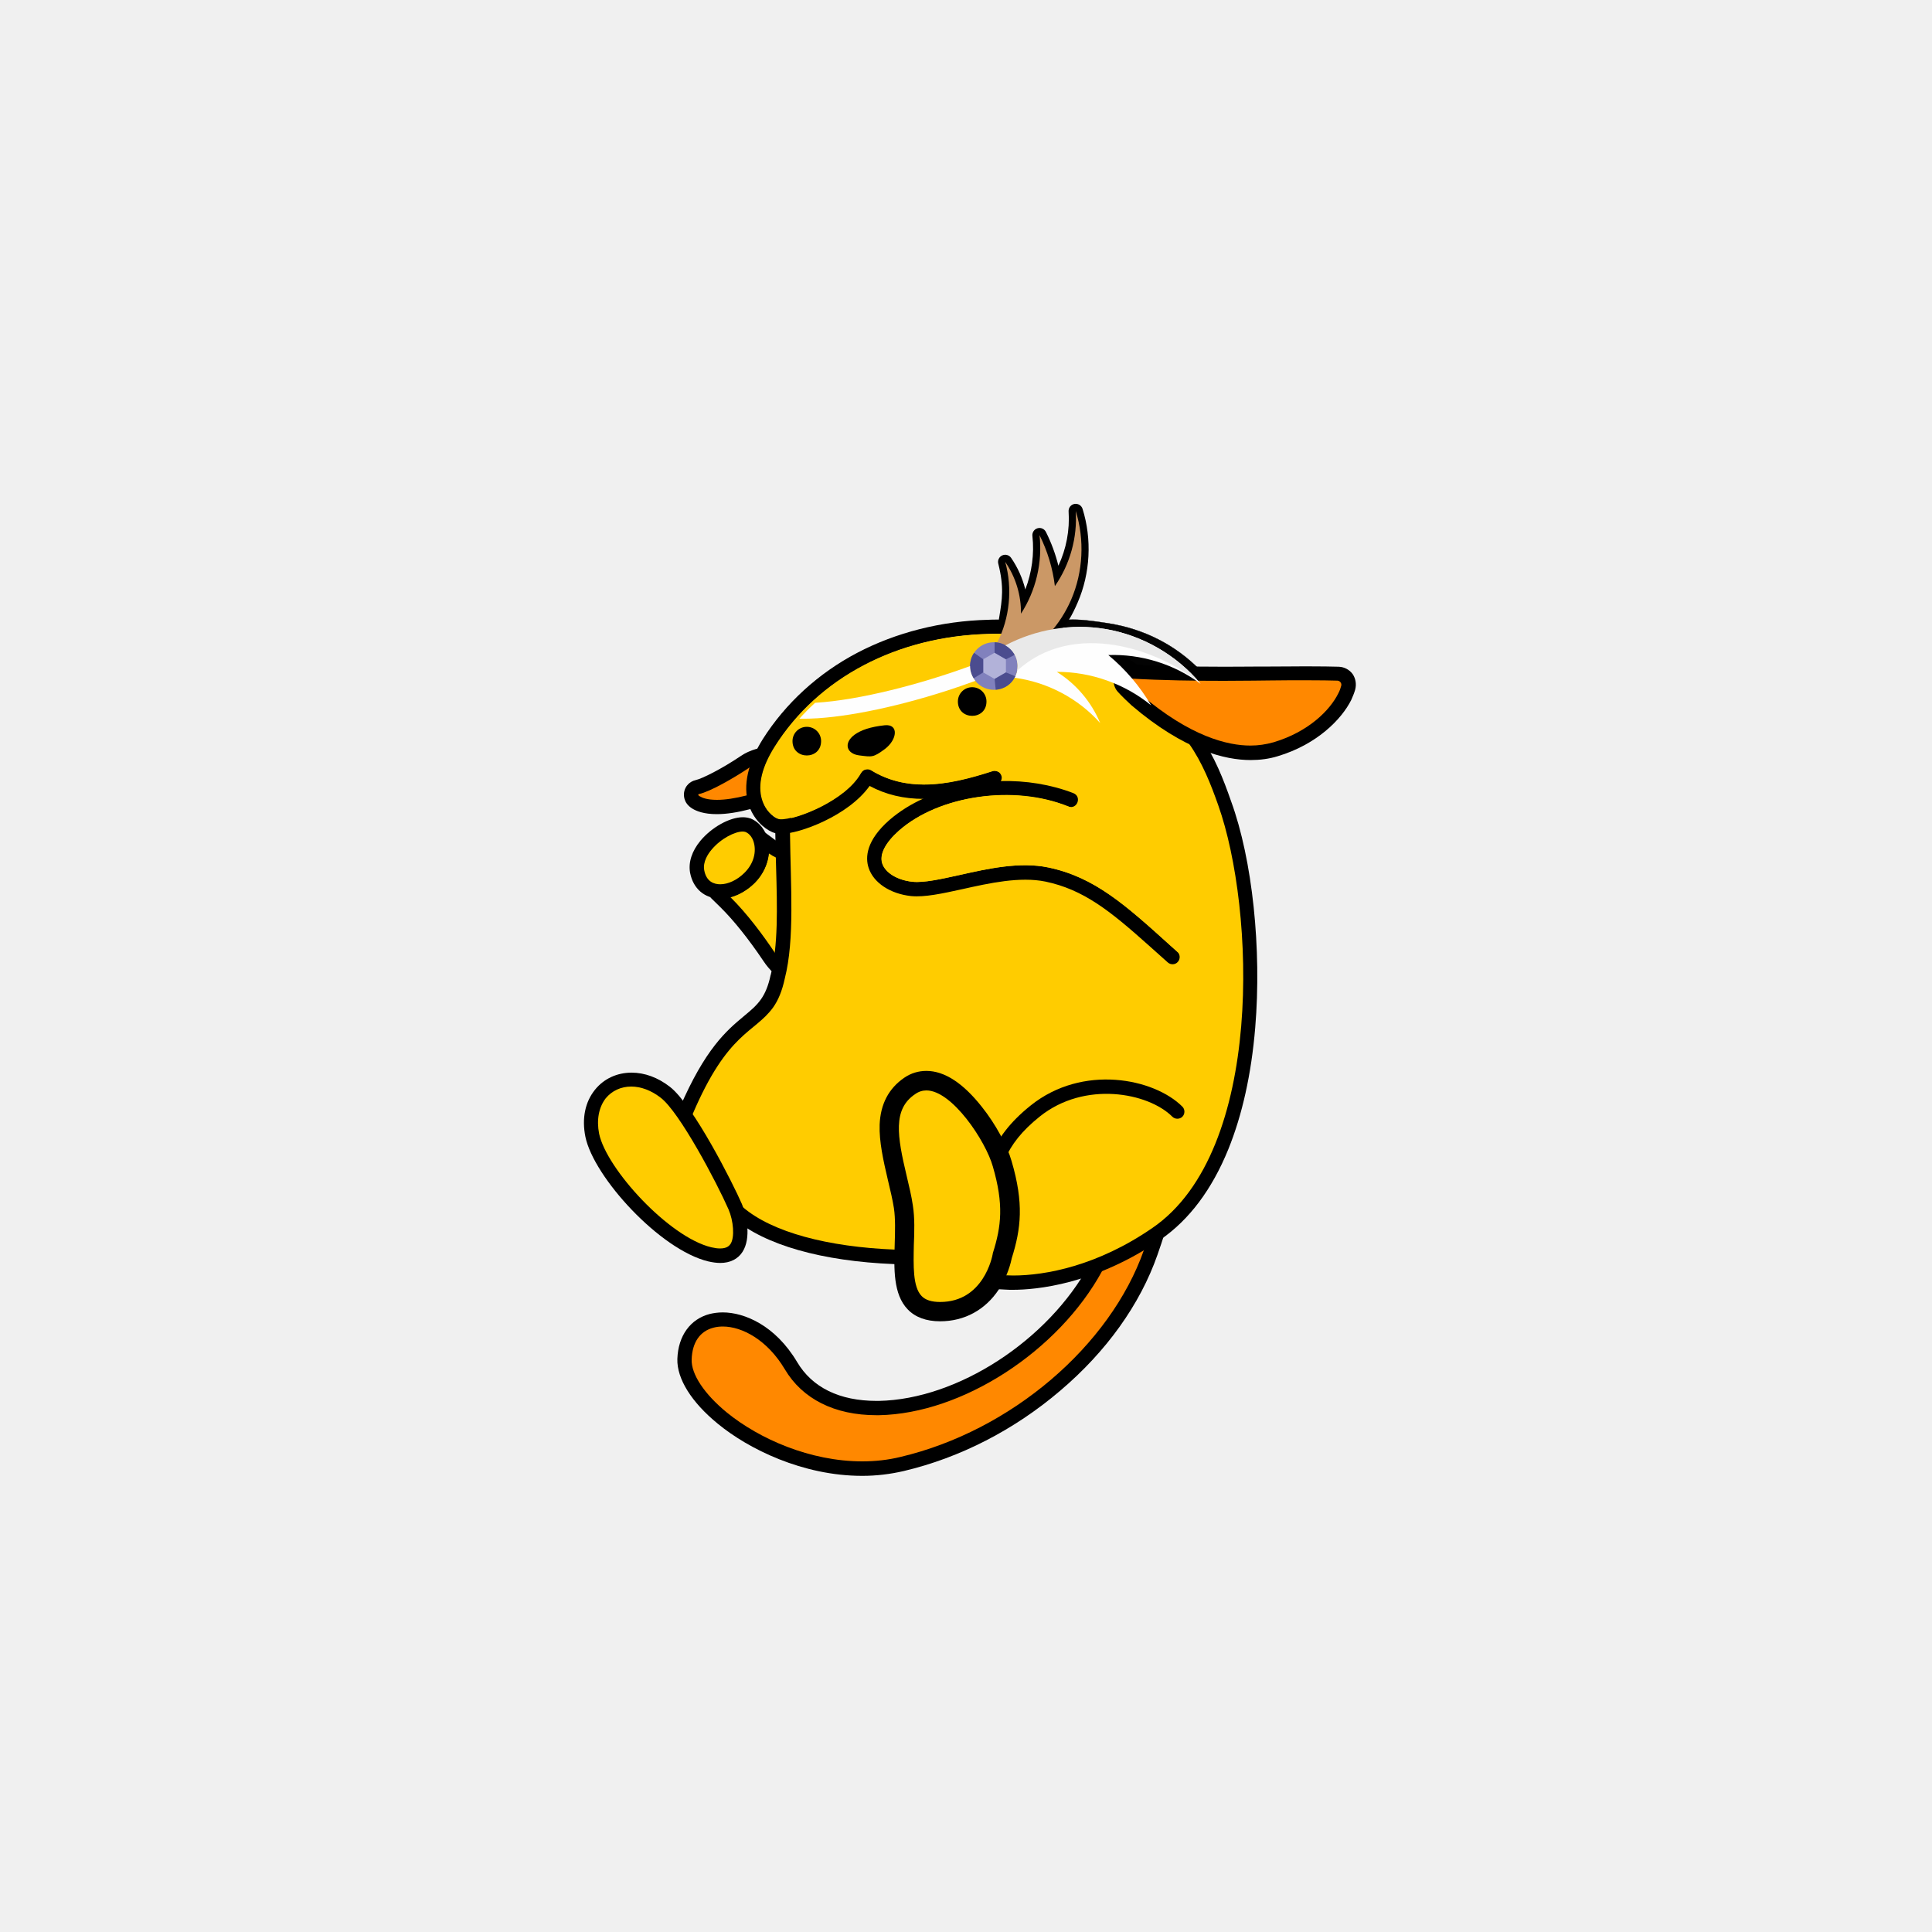
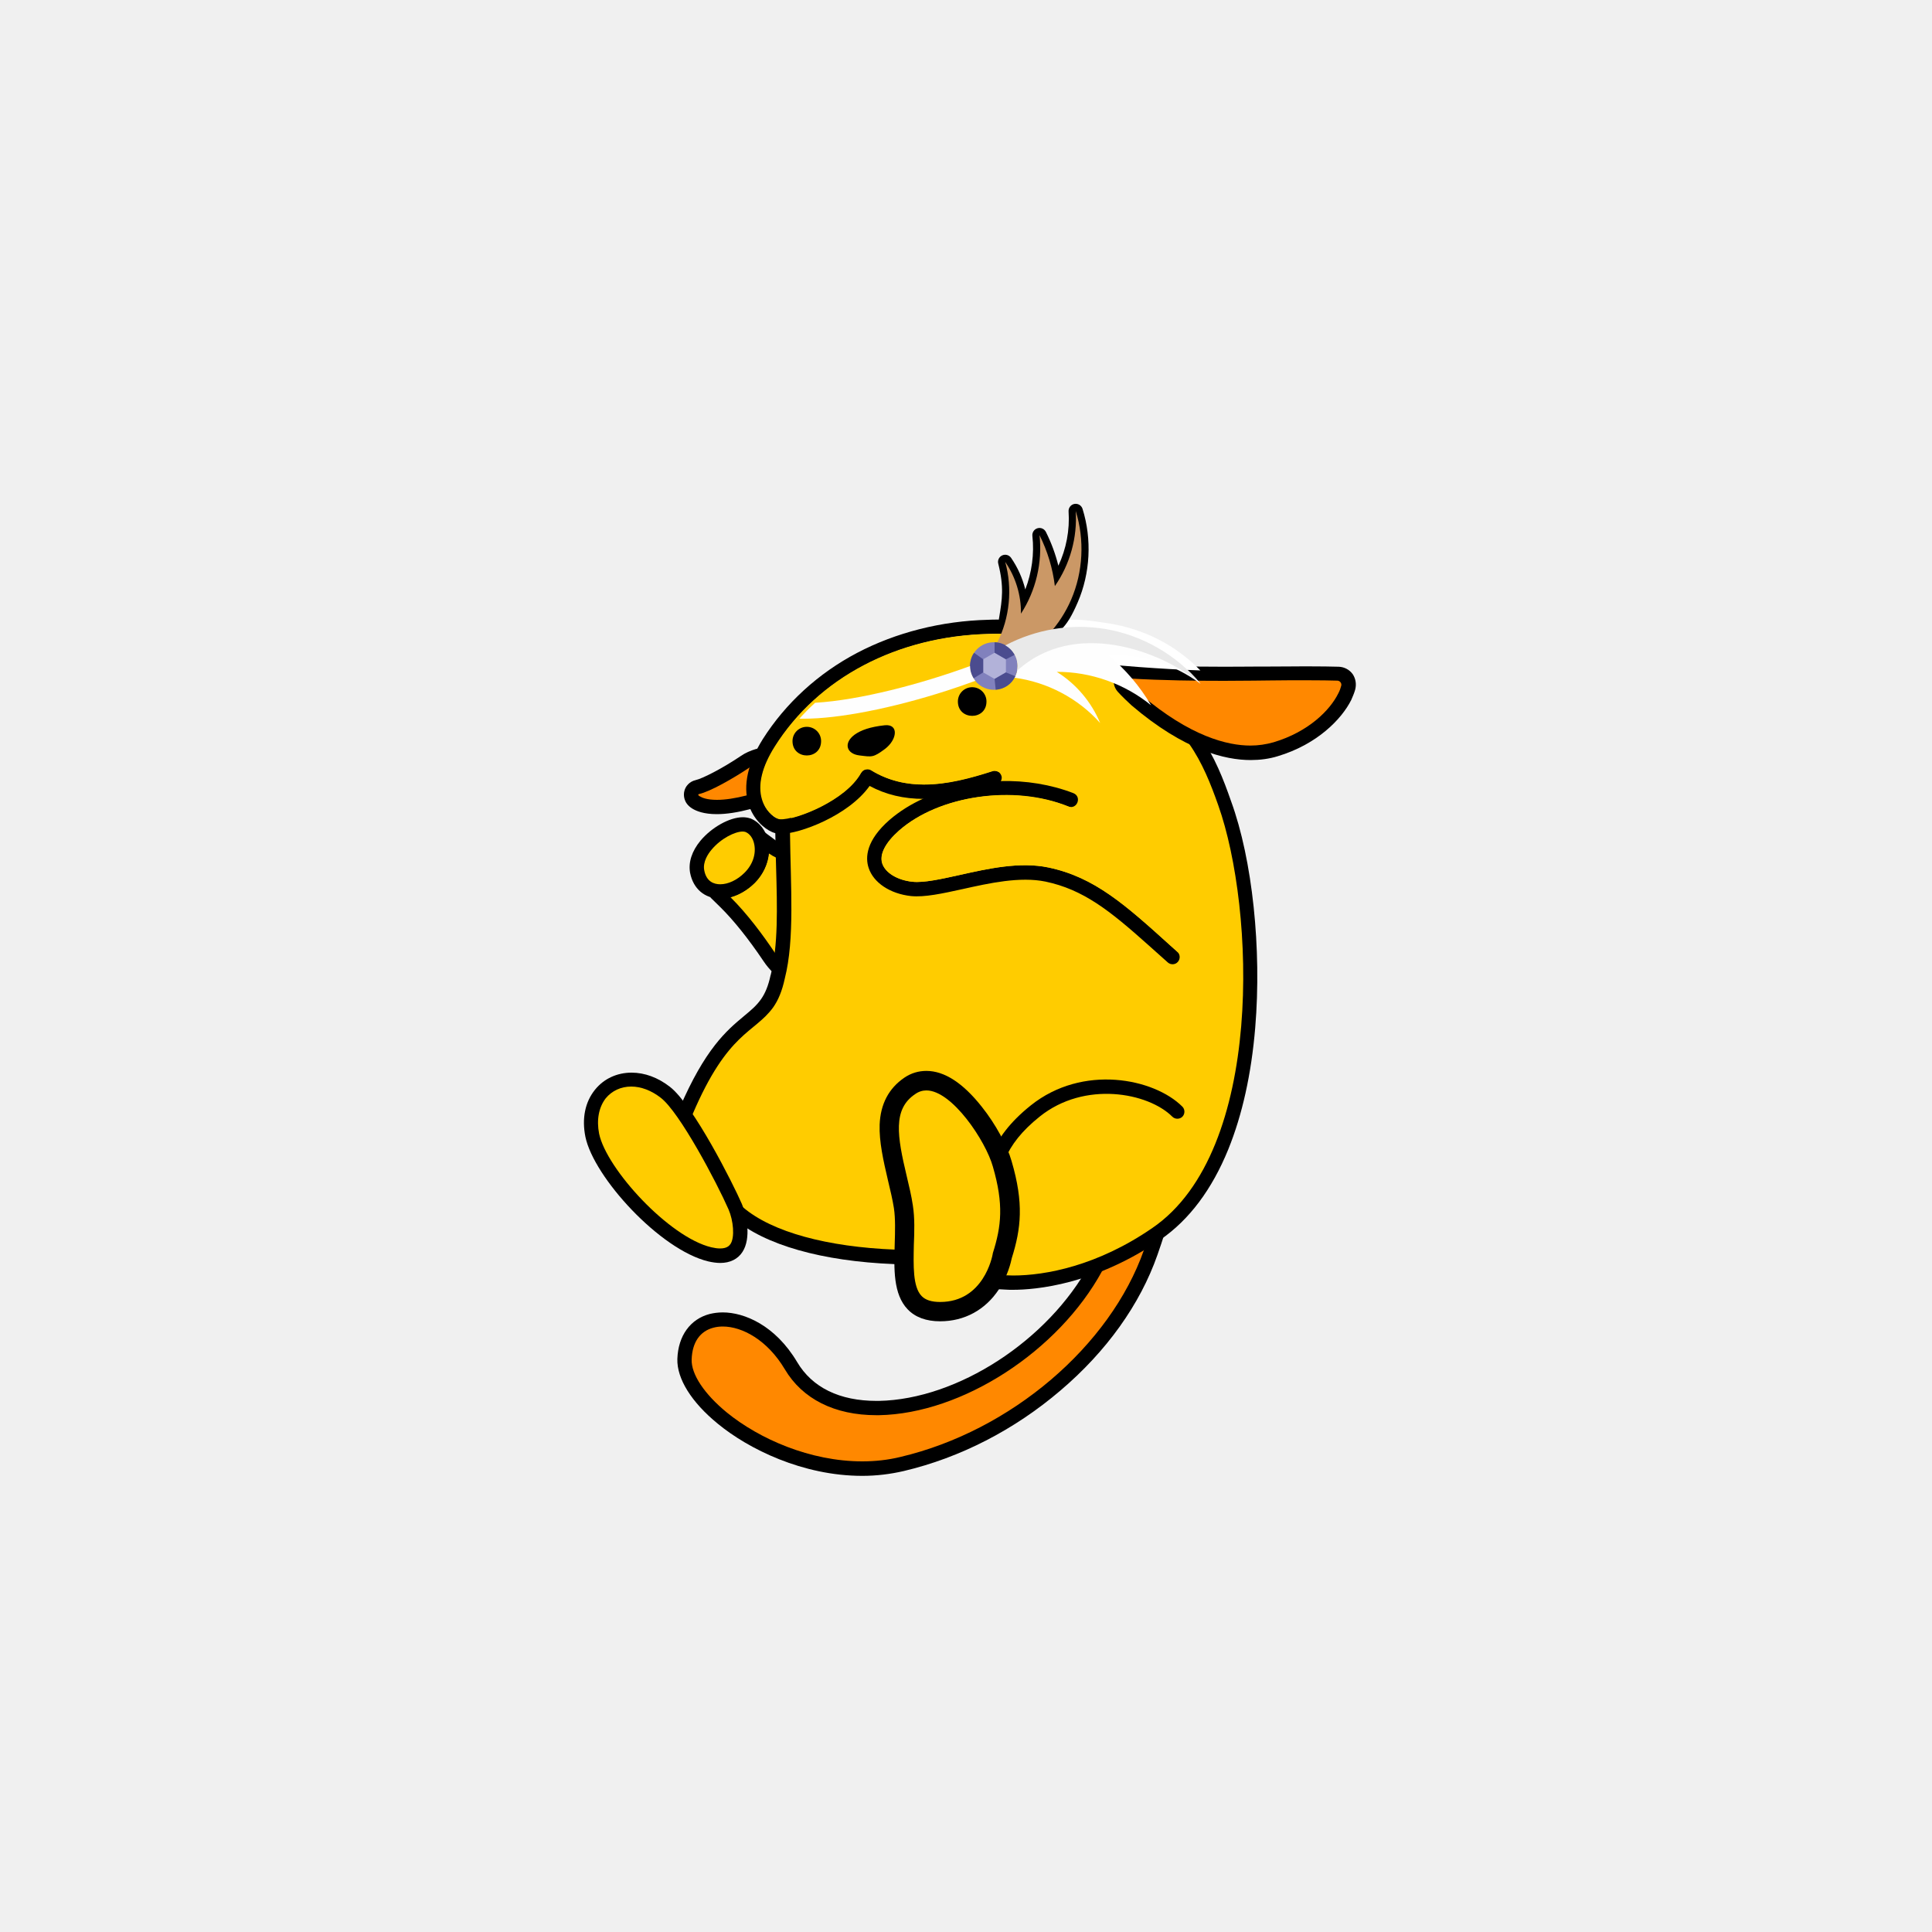
- <svg xmlns="http://www.w3.org/2000/svg" version="1.1" id="Layer_1" x="0px" y="0px" viewBox="0 0 1000 1000" style="enable-background:new 0 0 1000 1000;" xml:space="preserve">
-   <style type="text/css">
- 	.st0{fill:#FFCC00;}
- 	.st1{fill:#FF8800;}
- 	.st2{fill-rule:evenodd;clip-rule:evenodd;fill-opacity:0.987;stroke:#000000;stroke-miterlimit:10;}
- 	.st3{fill-rule:evenodd;clip-rule:evenodd;fill:#FEFEFE;}
- 	.st4{fill-rule:evenodd;clip-rule:evenodd;fill:#CB9866;}
- 	.st5{fill-rule:evenodd;clip-rule:evenodd;fill:#8181BD;}
- 	.st6{fill-rule:evenodd;clip-rule:evenodd;fill:#B2B2D9;}
- 	.st7{fill-rule:evenodd;clip-rule:evenodd;fill:#4B4C8F;}
- 	.st8{fill-rule:evenodd;clip-rule:evenodd;fill:#E9E9E9;}
- </style>
-   <g id="RightArm_1_">
-     <path id="RightArm--bg" d="M436.6,504c-4.5,5.1-10.5,7.9-17,7.9c-9.1,0-18.5-5.5-24.4-14.4c-7.8-11.6-15.5-21.2-22.3-27.9l-4.8-4.7   c-2-2-1.1-5.3,1.6-6.1l6.5-1.7c3.2-0.9,6.4-2.7,9.1-5.5c3-3,4.8-6.7,5.2-10.4V430c0-1.3,1.5-2.1,2.5-1.3l9.3,6.9   c0.7,0.5,1.7,1.1,2.9,1.7c10.2,4.9,31.7,27.4,35.7,46.7C443,494.1,439.7,500.5,436.6,504z" />
-     <path id="RightArm" class="st0" d="M402.1,444.1c-1.5-0.7-2.9-1.5-4.2-2.4l0,0c-0.5,5.5-3,11-7.3,15.3c-3.7,3.7-8.1,6.2-12.5,7.4   c8.7,8.6,17,19.8,23.2,29.1c4.5,6.7,11.6,11.1,18.3,11.1c4.1,0,8.1-1.6,11.4-5.4C444,484.4,413.7,449.6,402.1,444.1z" />
+ <svg xmlns="http://www.w3.org/2000/svg" version="1.1" viewBox="0 0 1e3 1e3">
+   <path d="m436.6 504c-4.5 5.1-10.5 7.9-17 7.9-9.1 0-18.5-5.5-24.4-14.4-7.8-11.6-15.5-21.2-22.3-27.9l-4.8-4.7c-2-2-1.1-5.3 1.6-6.1l6.5-1.7c3.2-0.9 6.4-2.7 9.1-5.5 3-3 4.8-6.7 5.2-10.4v-11.2c0-1.3 1.5-2.1 2.5-1.3l9.3 6.9c0.7 0.5 1.7 1.1 2.9 1.7 10.2 4.9 31.7 27.4 35.7 46.7 2.1 10.1-1.2 16.5-4.3 20z" />
+   <path d="m402.1 444.1c-1.5-0.7-2.9-1.5-4.2-2.4-0.5 5.5-3 11-7.3 15.3-3.7 3.7-8.1 6.2-12.5 7.4 8.7 8.6 17 19.8 23.2 29.1 4.5 6.7 11.6 11.1 18.3 11.1 4.1 0 8.1-1.6 11.4-5.4 13-14.8-17.3-49.6-28.9-55.1z" fill="#fc0" />
+   <path d="m599.1 649.5c-9 25.7-26.4 50-50.3 70.3-23.8 20.3-51.8 34.7-81 41.6-6.9 1.6-14.1 2.5-21.5 2.5-30.8 0-58.9-13.9-74.8-27-13.6-11.1-21.2-23.3-20.9-33.5 0.4-12 6.7-20.7 16.8-23.3 2.1-0.5 4.3-0.8 6.7-0.8 11.2 0 27.2 6.7 38.5 25.7 7.8 13.2 22 20.1 41.1 20.1h1.2c40.7-0.8 87.6-31.2 109.1-70.8 7.7-14.1 13.2-29.6 17.1-40.8 1.9-5.4 3.6-10.1 5.1-13.5 1.3-3.1 4.1-9.4 10.4-9.4 4.1 0 7.6 1.8 9.9 5 5.5 7.6 3.3 23.3-7.4 53.9z" />
+   <path d="m570.5 657.8c-22.7 41.7-72.5 73.9-115.5 74.7h-1.4c-21.6 0-38.3-8.4-47.4-23.8-9-15.1-22-22.1-32.1-22.1-1.7 0-3.3 0.2-4.8 0.6-7 1.8-11 7.6-11.3 16.4-0.3 7.7 6.6 18 18.2 27.5 16.8 13.7 43.2 25.3 70.1 25.3 6.6 0 13.3-0.7 19.8-2.3 57.2-13.5 108.5-57.4 126-107.1 5.4-15.3 16.7-49.2 4.5-49.2-4.5 0.1-10.8 31.8-26.1 60z" fill="#f80" />
+   <path d="m649.7 531.9c-2 24-6.7 45.1-13.9 62.9-8.5 20.9-20.3 36.6-35.1 46.8-34 23.4-64.8 26-76.4 26-1.3 0-2.5 0-3.8-0.1-18.4-0.8-26-4.4-32.7-7.5-5.9-2.8-11-5.2-24.9-5.7-37.5-1.5-67-9.9-83.1-23.6-0.2-0.1-0.5-0.4-0.9-0.7-4.8-3.5-19.3-14.3-25-24.7-5.3-9.7-6.2-22.3-2.3-31.4 13.4-31.2 24.5-40.5 33.5-48 3.6-3 6.4-5.3 8.8-8.7 2.2-3.1 3.8-7.1 4.9-12.2 0-0.1 0-0.2 0.1-0.3 3.9-15 3.4-34.9 2.8-56-0.2-5.7-0.3-11.7-0.4-17.5v-0.1c0-18.6 9.6-40.7 25.7-59.2 18.1-20.8 41.6-33.6 66.1-36.2 20.2-2.1 34.3-3.1 45.9-3.1 43.7 0 58.6 14.8 82.2 48.4 7.5 10.6 12.1 22.5 16 33.7 11.1 30.4 15.9 76.5 12.5 117.2z" />
+   <path d="m358.5 576.7c-3 7-2.2 17.4 2 25 5.6 10.3 23 22.2 24.1 23.2 15.1 12.9 43.7 20.5 78.7 21.9 31.2 1.3 24.3 11.8 57.6 13.3 1.1 0 2.2 0.1 3.5 0.1 16.7 0 43.7-5 72.2-24.7 58-39.9 52.9-165.3 34-218.6-3.9-11.1-8.3-22.2-15.1-31.9-23.5-33.5-36.6-45.2-76.2-45.2-12.2 0-26.9 1.1-45.1 3.1-49.9 5.3-85.3 55.3-85.3 88.1 0.3 27.4 2.5 55.1-2.7 75.5-1.4 6.5-3.4 11.2-6 14.9-9.8 13.5-23.4 12.4-41.7 55.3z" fill="#fc0" />
+   <path d="m390.6 457c-5.2 5.1-11.7 8.1-17.8 8.1-8.1 0-14-5.1-15.6-13.3-1-5.4 0.9-11.3 5.4-16.7 5.8-6.9 14.9-12 21.7-12.1h0.2c1.3 0 2.6 0.2 3.8 0.6h0.2l0.1 0.1c4.5 1.8 7.9 6.2 9.1 11.8 1.4 7.5-1.2 15.5-7.1 21.5z" />
+   <path d="m385.4 451.7c4.2-4.2 6-9.6 5-14.7-0.6-3.1-2.3-5.5-4.6-6.4-0.4-0.1-0.9-0.2-1.3-0.2h-0.1c-4 0-11.3 3.6-16.1 9.4-1.8 2.1-4.6 6.3-3.8 10.6 1.1 6 5.1 7.3 8.3 7.3 4.1 0 8.8-2.2 12.6-6z" fill="#fc0" />
+   <path d="m384.3 648c-2.4 3.7-6.4 5.7-11.5 5.7-1.9 0-4-0.3-6.2-0.8-25-6-59.3-43.6-63.6-64.5-1.9-9.4-0.2-18 5-24.4 4.6-5.7 11.4-8.8 18.9-8.8 6.8 0 13.6 2.5 19.8 7.3 12.2 9.4 32.9 50.5 37.3 60.7 2.5 5.8 4.9 17.7 0.3 24.8z" />
+   <path d="m310.1 586.8c3.8 18.2 36.2 53.6 58.1 58.8 1.7 0.4 3.2 0.6 4.5 0.6 3.4 0 4.7-1.3 5.4-2.3 2.3-3.5 1.5-12.1-1-17.9-6.1-13.9-25.3-50.3-35.1-57.8-4.9-3.8-10.2-5.8-15.3-5.8-5.3 0-10 2.2-13.2 6.1-3.6 4.7-4.8 11.2-3.4 18.3z" fill="#fc0" />
+   <path d="m413.3 399.4c-0.4 4.4-3.8 8.4-11.1 12.9-4.7 3-10.2 5.5-13.9 6.5-6.5 1.7-12.3 2.6-17.3 2.6-6.7 0-10.6-1.6-12.7-2.9-4.8-3-4.4-7.2-4.2-8.5 0.5-3.1 2.9-5.5 5.9-6.2 3.5-0.8 13.5-5.8 23.6-12.6 4.2-2.9 10.7-4.8 16.1-4.8 5.8 0 9.1 2.2 10.8 4.1 2.1 2.4 3.1 5.5 2.8 8.9z" />
+   <path d="m361.4 411.3c0 0.3 0.4 0.7 0.9 0.9 1.1 0.7 3.6 1.8 8.8 1.8 4.3 0 9.5-0.8 15.4-2.3 5.2-1.4 19.1-8.8 19.5-13 0.1-1.3-0.2-2.4-0.9-3.2-1-1.1-2.8-1.7-5.3-1.7-3.9 0-8.9 1.5-11.9 3.5-8.5 5.7-20.5 12.5-26.1 13.7-0.3 0.1-0.4 0.2-0.4 0.3z" fill="#f80" />
+   <path d="m516.4 328.1c1.6 0 3.2 0 4.8 0.1 20.6 0.6 39.5 6.5 55.9 17 11.2 7.2 17.5 11.4 25.9 25.2 1.5 2.5 9 0.8 7.9-1.1-10.1-17.6-17.5-22.3-29.8-30.3-17.7-11.4-37.8-17.6-59.7-18.2-1.6 0-3.3-0.1-5-0.1-1.6 0-3.3 0-4.9 0.1-24.3 0.6-47.8 6.6-67.8 17.1-20.2 10.6-37.1 26.1-48.9 44.7-7.7 12.3-10.3 23.9-7.4 33.5 2.4 7.8 7.9 12.7 12.3 14.6 1.4 0.6 2.9 0.9 4.7 0.9 9.3 0 34.7-9.3 45.7-24.8 8.4 4.5 17.6 6.7 28.1 6.7 12.6 0 25-3.2 36.4-6.9 3-1 3.8-2.2 3.9-4.1 0-1.3-1.2-3.6-3.8-3.5-0.3 0-0.7 0.1-1 0.2-11.2 3.6-23.3 6.9-35.4 6.9-9.3 0-18.6-2-27.4-7.4-0.6-0.4-1.3-0.5-1.9-0.5-1.3 0-2.5 0.6-3.2 1.8l-0.1 0.1c-7.9 14.3-33.3 24.1-41.2 24.1-0.7 0-1.3-0.1-1.7-0.3-2.8-1.2-6.6-4.6-8.2-10-2.3-7.5 0-17 6.6-27.4 22.5-35.7 63.4-57.1 110.6-58.3 1.4-0.1 3-0.1 4.6-0.1" />
+   <path d="m516.6 399.4c-1-0.4-2-0.7-3-0.3-19.7 6.3-42.5 12-62.8-0.5-1.7-1.1-4-0.5-5.1 1.2l-0.1 0.1c-8.6 15.7-38.3 26-43 23.9-2.8-1.2-6.6-4.6-8.2-10-2.3-7.5 0-17 6.6-27.4 22.5-35.7 63.4-57.1 110.6-58.3 3.1-0.1 6.3-0.1 9.5 0 20.6 0.6 39.5 6.5 55.9 17 13.2 8.5 19.7 12.7 30.6 33.6 5.6 10.5-84.4 23.5-91 20.7z" fill="#fc0" />
+   <path d="m478 413.3c-6.4 2.9-12.4 6.6-17.6 11.1-12.1 10.6-12.6 19.4-10.8 24.8 2.5 7.7 11.1 13.4 21.9 14.6 7.1 0.7 16.2-1.3 26.7-3.6 13.9-3.1 29.7-6.6 42.9-3.9 19.6 4.1 33.3 15 53.1 32.7l10.3 9.2c1.5 1.3 3.9 1.2 5.2-0.4 1.3-1.5 1.2-3.9-0.4-5.2l-2.9-2.6c-24-21.7-39.9-36-63.8-41-14.8-3.1-31.3 0.6-46 3.9-9.5 2.1-18.5 4.1-24.3 3.5-7.8-0.8-14.1-4.6-15.7-9.5-1.5-4.7 1.6-10.7 8.7-17 20.7-18.2 59.1-23.7 87.5-12.5 4.7 1.9 7.4-5.1 2.7-6.9-11.4-4.4-24.6-6.6-37.7-6.2-10.1 0.4-30.5 4.8-39.8 9z" />
+   <path d="m615.4 451c11.7 12.2 17 60.3-6 41.6l-2.9-2.6c-24-21.7-39.9-36-63.8-41-14.8-3.1-31.3 0.6-46 3.9-9.5 2.1-18.5 4.1-24.3 3.5-7.8-0.8-14.1-4.6-15.7-9.5-1.5-4.7 1.6-10.7 8.7-17 20.7-18.2 59.3-24 87.5-12.5 4.6 2 46.1 16.5 62.5 33.6z" fill="#fc0" />
+   <path d="m701.4 357.1c-0.5 1.7-1.2 3.4-2 5.2-5 10-17.7 23-38 29.1-4.5 1.4-9.3 2-14 2h-0.1c-13 0-34.2-4.9-61.6-28.3-1.9-1.7-5.1-4.8-7.1-7-2.3-2.5-2.8-6.1-1.5-9.1s4.4-5.1 7.8-5.1h0.5c13.9 0.8 30.1 1.2 48.4 1.2 8.1 0 14.8-0.1 19.3-0.1h4.5c7.4 0 13.3-0.1 18.2-0.1 8.1 0 13.7 0.1 17.1 0.2 2.9 0.1 5.6 1.5 7.3 3.9 1.5 2.3 2 5.2 1.2 8.1z" />
+   <path d="m590.4 359.4c25.7 21.9 45.1 26.5 56.8 26.5h0.1c4 0 8-0.6 11.9-1.7 18.1-5.4 29.2-16.6 33.5-25.3 0.8-1.5 1.2-2.8 1.5-3.9 0.4-1.3-0.6-2.6-1.9-2.7-3.3-0.1-8.9-0.2-16.7-0.2-5.4 0-11.6 0-18.2 0.1-3.3 0-12.2 0.2-23.9 0.2-13.9 0-31.7-0.2-48.8-1.2h-0.1c-0.9 0-1.5 1.1-0.8 1.8 2 2.2 5 5.1 6.6 6.4z" fill="#f80" />
+   <g transform="matrix(.15099 0 0 .15099 9.2309 -8.44)">
+     <path d="m3738 2192.6c-111.1-17.3-165.2-21.9-267.6 20 23.8 12.5-29.3 76.8-27.9 84.8 1.4 7.8 339.4 47.6 611.3 56.8-84.9-87.5-194.7-142.7-315.8-161.6" fill="#fff" />
+     <path d="m3738.2 2301.4c112.5-4.1 225.9 31.2 316.2 98.4-82.1-98.7-200.4-166.7-327-187.7-116.1-19.4-238.1 1.2-342.1 56.2 24.9 14 41.8 40.3 41.8 70.8 0 14.6-4.2 28.1-10.9 40 112.3 14.8 218.8 70.6 294 155.4-29.8-72-82.5-134.3-148.7-175.5 116.6-0.4 232.9 40.8 323.3 114.6-38.4-65.3-88.3-123.8-146.6-172.2" fill="#FEFEFE" />
+     <path d="m3649.8 1800.2c-3.7-11.9-15.8-19-27.9-16.8-12.2 2.3-20.7 13.4-19.9 25.8 4.3 64-7.9 128.2-35 186-9.9-40.1-24.2-78.8-42.8-115.9-5.4-10.6-17.5-15.9-28.9-12.5s-18.7 14.4-17.4 26.3c6.9 61.4-1.9 125.4-24.3 183.5-9.6-38.7-26.1-75.7-48.8-108.5-6.8-9.7-19.5-13.2-30.3-8.3s-16.6 16.8-13.6 28.3c20.3 80.3 13.2 123.1 3.5 182.5l-2.6 15.6c-1.1 6.5 0.6 13.1 4.4 18.4 3.9 5.3 9.7 8.8 16.2 9.7 25.8 3.8 59.7 28.7 64.7 47.7 1.9 7.4 7.2 13.4 14.2 16.3 3 1.3 6.3 1.9 9.5 1.9 4.2 0 8.3-1.1 12.1-3.2l1.5-0.9c83.2-47.1 108.3-61.3 148.8-155.1 43.3-99.9 49.2-216.9 16.6-320.8zm-236.1 372.1c0.4-2.3 0.8-4.5 1.1-6.8 0.9 3.2 2.3 6.3 4.4 8.9-1.8-0.7-3.6-1.4-5.5-2.1z" />
+     <path d="m3626.4 1807.6c6.1 90.6-19.6 183-71.4 257.4-7.4-60.7-25.3-120.1-52.7-174.7 10.5 93.5-12.3 190.4-63.6 269.3 1-62.8-18.2-125.9-54-177.5 25.5 91.3 15.6 192.1-27.3 276.6 32.5 4.7 58.6 28.4 66.8 59.6 82.3-46.6 149.2-120.1 186.6-206.9 41-95.1 46.6-205 15.6-303.8" fill="#CB9866" />
+     <path d="m3427.2 2339c0 45-36.5 81.5-81.5 81.5s-81.5-36.5-81.5-81.5 36.5-81.5 81.5-81.5 81.5 36.5 81.5 81.5" fill="#8181BD" />
+     <polygon points="3309.3 2315.9 3348.3 2293.4 3387.2 2315.9 3387.2 2360.9 3348.3 2383.3 3309.3 2360.9" fill="#B2B2D9" />
+     <path d="m3348.3 2257.6v35.9l38.9 22.5 30.3-15.5c-13.5-24.8-39.3-42.6-69.2-42.9" fill="#4B4C8F" />
+     <path d="m3387.2 2360.9-38.9 22.5 3.9 37c30.3-2.3 55.2-19.8 67.1-46.3l-32.1-13.2z" fill="#4B4C8F" />
+     <path d="m3277.9 2293.7c-9.2 13.2-13.8 29.6-13.8 46.9 0 14.9 4.4 28.9 11.9 40.9l33.3-20.6v-45l-31.4-22.2z" fill="#4B4C8F" />
+     <path d="m3727.4 2212c-116.1-19.4-238.1 1.2-342.1 56.2 24.9 14 41.8 40.3 41.8 70.8 0 5.5-0.6 11-1.6 16.3 192.9-176.9 489.6-72.8 628.9 44.5-82-98.8-200.3-166.7-327-187.8" fill="#E9E9E9" />
+     <path d="m3264.1 2339.2c-165.4 60.7-377.9 117-531 125.8-18.9 17.3-36.9 35.5-53.9 54.5 4.5 0.1 9.1 0.2 13.9 0.2 121.4 0 303.2-35.4 492-96.3 31.8-10.2 64.7-21.6 97.3-33.6-11.2-13.8-18.2-31.3-18.3-50.6" fill="#FEFEFE" />
  </g>
-   <g id="Tail--group">
-     <path id="Tail--bg" d="M599.1,649.5c-9,25.7-26.4,50-50.3,70.3c-23.8,20.3-51.8,34.7-81,41.6c-6.9,1.6-14.1,2.5-21.5,2.5   c-30.8,0-58.9-13.9-74.8-27c-13.6-11.1-21.2-23.3-20.9-33.5c0.4-12,6.7-20.7,16.8-23.3c2.1-0.5,4.3-0.8,6.7-0.8   c11.2,0,27.2,6.7,38.5,25.7c7.8,13.2,22,20.1,41.1,20.1c0.4,0,0.8,0,1.2,0c40.7-0.8,87.6-31.2,109.1-70.8   c7.7-14.1,13.2-29.6,17.1-40.8c1.9-5.4,3.6-10.1,5.1-13.5c1.3-3.1,4.1-9.4,10.4-9.4c4.1,0,7.6,1.8,9.9,5   C612,603.2,609.8,618.9,599.1,649.5z" />
-     <path id="Tail_2_" class="st1" d="M570.5,657.8c-22.7,41.7-72.5,73.9-115.5,74.7c-0.5,0-0.9,0-1.4,0c-21.6,0-38.3-8.4-47.4-23.8   c-9-15.1-22-22.1-32.1-22.1c-1.7,0-3.3,0.2-4.8,0.6c-7,1.8-11,7.6-11.3,16.4c-0.3,7.7,6.6,18,18.2,27.5   c16.8,13.7,43.2,25.3,70.1,25.3c6.6,0,13.3-0.7,19.8-2.3c57.2-13.5,108.5-57.4,126-107.1c5.4-15.3,16.7-49.2,4.5-49.2   C592.1,597.9,585.8,629.6,570.5,657.8z" />
-   </g>
-   <g id="Body--group">
-     <path id="Body--bg" d="M649.7,531.9c-2,24-6.7,45.1-13.9,62.9c-8.5,20.9-20.3,36.6-35.1,46.8c-34,23.4-64.8,26-76.4,26   c-1.3,0-2.5,0-3.8-0.1c-18.4-0.8-26-4.4-32.7-7.5c-5.9-2.8-11-5.2-24.9-5.7c-37.5-1.5-67-9.9-83.1-23.6c-0.2-0.1-0.5-0.4-0.9-0.7   c-4.8-3.5-19.3-14.3-25-24.7c-5.3-9.7-6.2-22.3-2.3-31.4c13.4-31.2,24.5-40.5,33.5-48c3.6-3,6.4-5.3,8.8-8.7   c2.2-3.1,3.8-7.1,4.9-12.2c0-0.1,0-0.2,0.1-0.3c3.9-15,3.4-34.9,2.8-56c-0.2-5.7-0.3-11.7-0.4-17.5v-0.1c0-18.6,9.6-40.7,25.7-59.2   c18.1-20.8,41.6-33.6,66.1-36.2c20.2-2.1,34.3-3.1,45.9-3.1c43.7,0,58.6,14.8,82.2,48.4c7.5,10.6,12.1,22.5,16,33.7   C648.3,445.1,653.1,491.2,649.7,531.9z" />
-     <path id="Body_1_" class="st0" d="M358.5,576.7c-3,7-2.2,17.4,2,25c5.6,10.3,23,22.2,24.1,23.2c15.1,12.9,43.7,20.5,78.7,21.9   c31.2,1.3,24.3,11.8,57.6,13.3c1.1,0,2.2,0.1,3.5,0.1c16.7,0,43.7-5,72.2-24.7c58-39.9,52.9-165.3,34-218.6   c-3.9-11.1-8.3-22.2-15.1-31.9c-23.5-33.5-36.6-45.2-76.2-45.2c-12.2,0-26.9,1.1-45.1,3.1c-49.9,5.3-85.3,55.3-85.3,88.1   c0.3,27.4,2.5,55.1-2.7,75.5c-1.4,6.5-3.4,11.2-6,14.9C390.4,534.9,376.8,533.8,358.5,576.7z" />
-   </g>
-   <g id="RightHand--group">
-     <path id="RightHand--bg" d="M390.6,457c-5.2,5.1-11.7,8.1-17.8,8.1c-8.1,0-14-5.1-15.6-13.3c-1-5.4,0.9-11.3,5.4-16.7   c5.8-6.9,14.9-12,21.7-12.1h0.2c1.3,0,2.6,0.2,3.8,0.6h0.2l0.1,0.1c4.5,1.8,7.9,6.2,9.1,11.8C399.1,443,396.5,451,390.6,457z" />
-     <path id="RightHand" class="st0" d="M385.4,451.7c4.2-4.2,6-9.6,5-14.7c-0.6-3.1-2.3-5.5-4.6-6.4c-0.4-0.1-0.9-0.2-1.3-0.2h-0.1   c-4,0-11.3,3.6-16.1,9.4c-1.8,2.1-4.6,6.3-3.8,10.6c1.1,6,5.1,7.3,8.3,7.3C376.9,457.7,381.6,455.5,385.4,451.7z" />
-   </g>
-   <g id="RightFootGroup">
-     <path id="RightFoot--bg" d="M384.3,648c-2.4,3.7-6.4,5.7-11.5,5.7c-1.9,0-4-0.3-6.2-0.8c-25-6-59.3-43.6-63.6-64.5   c-1.9-9.4-0.2-18,5-24.4c4.6-5.7,11.4-8.8,18.9-8.8c6.8,0,13.6,2.5,19.8,7.3c12.2,9.4,32.9,50.5,37.3,60.7   C386.5,629,388.9,640.9,384.3,648z" />
-     <path id="RightFoot_1_" class="st0" d="M310.1,586.8c3.8,18.2,36.2,53.6,58.1,58.8c1.7,0.4,3.2,0.6,4.5,0.6c3.4,0,4.7-1.3,5.4-2.3   c2.3-3.5,1.5-12.1-1-17.9c-6.1-13.9-25.3-50.3-35.1-57.8c-4.9-3.8-10.2-5.8-15.3-5.8c-5.3,0-10,2.2-13.2,6.1   C309.9,573.2,308.7,579.7,310.1,586.8z" />
-   </g>
-   <g id="RightEar--group">
-     <path id="RightEar--bg" d="M413.3,399.4c-0.4,4.4-3.8,8.4-11.1,12.9c-4.7,3-10.2,5.5-13.9,6.5c-6.5,1.7-12.3,2.6-17.3,2.6   c-6.7,0-10.6-1.6-12.7-2.9c-4.8-3-4.4-7.2-4.2-8.5c0.5-3.1,2.9-5.5,5.9-6.2c3.5-0.8,13.5-5.8,23.6-12.6c4.2-2.9,10.7-4.8,16.1-4.8   c5.8,0,9.1,2.2,10.8,4.1C412.6,392.9,413.6,396,413.3,399.4z" />
-     <path id="RightEar" class="st1" d="M361.4,411.3c0,0.3,0.4,0.7,0.9,0.9c1.1,0.7,3.6,1.8,8.8,1.8c4.3,0,9.5-0.8,15.4-2.3   c5.2-1.4,19.1-8.8,19.5-13c0.1-1.3-0.2-2.4-0.9-3.2c-1-1.1-2.8-1.7-5.3-1.7c-3.9,0-8.9,1.5-11.9,3.5c-8.5,5.7-20.5,12.5-26.1,13.7   C361.5,411.1,361.4,411.2,361.4,411.3z" />
-   </g>
-   <g id="Head--group">
-     <path id="Head--bg" d="M516.4,328.1c1.6,0,3.2,0,4.8,0.1c20.6,0.6,39.5,6.5,55.9,17c11.2,7.2,17.5,11.4,25.9,25.2   c1.5,2.5,9,0.8,7.9-1.1c-10.1-17.6-17.5-22.3-29.8-30.3c-17.7-11.4-37.8-17.6-59.7-18.2c-1.6,0-3.3-0.1-5-0.1l0,0   c-1.6,0-3.3,0-4.9,0.1c-24.3,0.6-47.8,6.6-67.8,17.1c-20.2,10.6-37.1,26.1-48.9,44.7c-7.7,12.3-10.3,23.9-7.4,33.5   c2.4,7.8,7.9,12.7,12.3,14.6c1.4,0.6,2.9,0.9,4.7,0.9c9.3,0,34.7-9.3,45.7-24.8c8.4,4.5,17.6,6.7,28.1,6.7c12.6,0,25-3.2,36.4-6.9   c3-1,3.8-2.2,3.9-4.1c0-1.3-1.2-3.6-3.8-3.5c-0.3,0-0.7,0.1-1,0.2c-11.2,3.6-23.3,6.9-35.4,6.9c-9.3,0-18.6-2-27.4-7.4   c-0.6-0.4-1.3-0.5-1.9-0.5c-1.3,0-2.5,0.6-3.2,1.8l-0.1,0.1c-7.9,14.3-33.3,24.1-41.2,24.1c-0.7,0-1.3-0.1-1.7-0.3   c-2.8-1.2-6.6-4.6-8.2-10c-2.3-7.5,0-17,6.6-27.4c22.5-35.7,63.4-57.1,110.6-58.3l0,0C513.2,328.1,514.8,328.1,516.4,328.1" />
-     <path id="Head" class="st0" d="M516.6,399.4c-1-0.4-2-0.7-3-0.3c-19.7,6.3-42.5,12-62.8-0.5c-1.7-1.1-4-0.5-5.1,1.2l-0.1,0.1   c-8.6,15.7-38.3,26-43,23.9c-2.8-1.2-6.6-4.6-8.2-10c-2.3-7.5,0-17,6.6-27.4c22.5-35.7,63.4-57.1,110.6-58.3l0,0   c3.1-0.1,6.3-0.1,9.5,0c20.6,0.6,39.5,6.5,55.9,17c13.2,8.5,19.7,12.7,30.6,33.6C613.2,389.2,523.2,402.2,516.6,399.4z" />
-   </g>
-   <g id="LeftArm--group">
-     <path id="LeftArm--bg" d="M478,413.3c-6.4,2.9-12.4,6.6-17.6,11.1c-12.1,10.6-12.6,19.4-10.8,24.8c2.5,7.7,11.1,13.4,21.9,14.6   c7.1,0.7,16.2-1.3,26.7-3.6c13.9-3.1,29.7-6.6,42.9-3.9c19.6,4.1,33.3,15,53.1,32.7l10.3,9.2c1.5,1.3,3.9,1.2,5.2-0.4   c1.3-1.5,1.2-3.9-0.4-5.2l0,0l-2.9-2.6c-24-21.7-39.9-36-63.8-41c-14.8-3.1-31.3,0.6-46,3.9c-9.5,2.1-18.5,4.1-24.3,3.5   c-7.8-0.8-14.1-4.6-15.7-9.5c-1.5-4.7,1.6-10.7,8.7-17c20.7-18.2,59.1-23.7,87.5-12.5c4.7,1.9,7.4-5.1,2.7-6.9   c-11.4-4.4-24.6-6.6-37.7-6.2C507.7,404.7,487.3,409.1,478,413.3z" />
-     <path id="LeftArm" class="st0" d="M615.4,451c11.7,12.2,17,60.3-6,41.6l0,0l-2.9-2.6c-24-21.7-39.9-36-63.8-41   c-14.8-3.1-31.3,0.6-46,3.9c-9.5,2.1-18.5,4.1-24.3,3.5c-7.8-0.8-14.1-4.6-15.7-9.5c-1.5-4.7,1.6-10.7,8.7-17   c20.7-18.2,59.3-24,87.5-12.5C557.5,419.4,599,433.9,615.4,451z" />
-   </g>
-   <g id="LeftEar--group">
-     <path id="LeftEar--bg" d="M701.4,357.1c-0.5,1.7-1.2,3.4-2,5.2c-5,10-17.7,23-38,29.1c-4.5,1.4-9.3,2-14,2h-0.1   c-13,0-34.2-4.9-61.6-28.3c-1.9-1.7-5.1-4.8-7.1-7c-2.3-2.5-2.8-6.1-1.5-9.1s4.4-5.1,7.8-5.1c0.2,0,0.3,0,0.5,0   c13.9,0.8,30.1,1.2,48.4,1.2c8.1,0,14.8-0.1,19.3-0.1c2,0,3.5,0,4.5,0c7.4,0,13.3-0.1,18.2-0.1c8.1,0,13.7,0.1,17.1,0.2   c2.9,0.1,5.6,1.5,7.3,3.9C701.7,351.3,702.2,354.2,701.4,357.1z" />
-     <path id="LeftEar" class="st1" d="M590.4,359.4c25.7,21.9,45.1,26.5,56.8,26.5h0.1c4,0,8-0.6,11.9-1.7   c18.1-5.4,29.2-16.6,33.5-25.3c0.8-1.5,1.2-2.8,1.5-3.9c0.4-1.3-0.6-2.6-1.9-2.7c-3.3-0.1-8.9-0.2-16.7-0.2c-5.4,0-11.6,0-18.2,0.1   c-3.3,0-12.2,0.2-23.9,0.2c-13.9,0-31.7-0.2-48.8-1.2c0,0,0,0-0.1,0c-0.9,0-1.5,1.1-0.8,1.8C585.8,355.2,588.8,358.1,590.4,359.4z" />
-   </g>
-   <g id="Feather--group" transform="matrix(0.1509928,0,0,0.1509928,9.230948,-8.44004)">
-     <path id="Feather-2--gb" class="st2" d="M3738,2192.6c-111.1-17.3-165.2-21.9-267.6,20c23.8,12.5-29.3,76.8-27.9,84.8   c1.4,7.8,339.4,47.6,611.3,56.8C3968.9,2266.7,3859.1,2211.5,3738,2192.6" />
-     <path id="Fether-2" class="st3" d="M3738.2,2301.4c112.5-4.1,225.9,31.2,316.2,98.4c-82.1-98.7-200.4-166.7-327-187.7   c-116.1-19.4-238.1,1.2-342.1,56.2c24.9,14,41.8,40.3,41.8,70.8c0,14.6-4.2,28.1-10.9,40c112.3,14.8,218.8,70.6,294,155.4   c-29.8-72-82.5-134.3-148.7-175.5c116.6-0.4,232.9,40.8,323.3,114.6C3846.4,2408.3,3796.5,2349.8,3738.2,2301.4" />
-     <path id="Feather-1--bg" d="M3649.8,1800.2c-3.7-11.9-15.8-19-27.9-16.8c-12.2,2.3-20.7,13.4-19.9,25.8c4.3,64-7.9,128.2-35,186   c-9.9-40.1-24.2-78.8-42.8-115.9c-5.4-10.6-17.5-15.9-28.9-12.5c-11.4,3.4-18.7,14.4-17.4,26.3c6.9,61.4-1.9,125.4-24.3,183.5   c-9.6-38.7-26.1-75.7-48.8-108.5c-6.8-9.7-19.5-13.2-30.3-8.3c-10.8,4.9-16.6,16.8-13.6,28.3c20.3,80.3,13.2,123.1,3.5,182.5   l-2.6,15.6c-1.1,6.5,0.6,13.1,4.4,18.4c3.9,5.3,9.7,8.8,16.2,9.7c25.8,3.8,59.7,28.7,64.7,47.7c1.9,7.4,7.2,13.4,14.2,16.3   c3,1.3,6.3,1.9,9.5,1.9c4.2,0,8.3-1.1,12.1-3.2l1.5-0.9c83.2-47.1,108.3-61.3,148.8-155.1   C3676.5,2021.1,3682.4,1904.1,3649.8,1800.2z M3413.7,2172.3c0.4-2.3,0.8-4.5,1.1-6.8c0.9,3.2,2.3,6.3,4.4,8.9   C3417.4,2173.7,3415.6,2173,3413.7,2172.3z" />
-     <path id="Feather-1" class="st4" d="M3626.4,1807.6c6.1,90.6-19.6,183-71.4,257.4c-7.4-60.7-25.3-120.1-52.7-174.7   c10.5,93.5-12.3,190.4-63.6,269.3c1-62.8-18.2-125.9-54-177.5c25.5,91.3,15.6,192.1-27.3,276.6c32.5,4.7,58.6,28.4,66.8,59.6   c82.3-46.6,149.2-120.1,186.6-206.9C3651.8,2016.3,3657.4,1906.4,3626.4,1807.6" />
-     <g id="Diamond--group">
-       <path id="color--3" class="st5" d="M3427.2,2339c0,45-36.5,81.5-81.5,81.5c-45,0-81.5-36.5-81.5-81.5s36.5-81.5,81.5-81.5    C3390.7,2257.5,3427.2,2294,3427.2,2339" />
-       <polygon id="color--2" class="st6" points="3309.3,2315.9 3348.3,2293.4 3387.2,2315.9 3387.2,2360.9 3348.3,2383.3     3309.3,2360.9   " />
-       <path id="color--1-3" class="st7" d="M3348.3,2257.6v35.9l38.9,22.5l30.3-15.5C3404,2275.7,3378.2,2257.9,3348.3,2257.6" />
-       <path id="color--1-2" class="st7" d="M3387.2,2360.9l-38.9,22.5l3.9,37c30.3-2.3,55.2-19.8,67.1-46.3L3387.2,2360.9z" />
-       <path id="color--1-1" class="st7" d="M3277.9,2293.7c-9.2,13.2-13.8,29.6-13.8,46.9c0,14.9,4.4,28.9,11.9,40.9l33.3-20.6v-45    L3277.9,2293.7z" />
-     </g>
-     <path id="Feather-3" class="st8" d="M3727.4,2212c-116.1-19.4-238.1,1.2-342.1,56.2c24.9,14,41.8,40.3,41.8,70.8   c0,5.5-0.6,11-1.6,16.3c192.9-176.9,489.6-72.8,628.9,44.5C3972.4,2301,3854.1,2233.1,3727.4,2212" />
-     <path id="Feather-4" class="st3" d="M3264.1,2339.2c-165.4,60.7-377.9,117-531,125.8c-18.9,17.3-36.9,35.5-53.9,54.5   c4.5,0.1,9.1,0.2,13.9,0.2c121.4,0,303.2-35.4,492-96.3c31.8-10.2,64.7-21.6,97.3-33.6C3271.2,2376,3264.2,2358.5,3264.1,2339.2" />
-   </g>
-   <g id="Face--group">
-     <path id="RightEye" d="M417.6,376.2c-4.1,0-7.4,3.3-7.4,7.4c0,9.9,14.8,9.9,14.8,0C425,379.5,421.7,376.2,417.6,376.2z" />
-     <path id="LeftEye" d="M503.2,355.7c-4.1,0-7.4,3.3-7.4,7.4c0,9.9,14.8,9.9,14.8,0C510.6,359,507.3,355.7,503.2,355.7L503.2,355.7   L503.2,355.7z" />
-     <path id="Nose" d="M457.9,375.4c-7.4,0.8-12.3,2.5-15.6,4.9c-5.9,4.4-4.1,9.9,2.5,10.7c6.6,0.8,7.1,1.2,13.2-3.3   C464.5,382.8,465.3,374.6,457.9,375.4L457.9,375.4z" />
-   </g>
-   <g id="LeftLEg--group">
-     <path id="LetLeg" class="st0" d="M512.4,655.2c-4.6-5.2-3.7-15.7-1.9-29.4c2.6-19.8,5-34.5,25.4-50.8c24.4-19.5,62.2-15,76.2-0.5   c3.6,3.7,6.7,10.9,7.3,18.8c0.9,11.4-22.2,42.4-44.8,51.8C552,654.7,520.6,664.4,512.4,655.2z" />
-     <path id="LeftLeg--bg_1_" d="M512.4,658.9c-1.2,0-2.3-0.5-3-1.6c-4.7-6.7-4.5-17.2-2.6-32c2.5-19,4.6-35.5,26.8-53.2   c26.8-21.4,63.7-14,78.4,0.7c1.4,1.4,1.4,3.8,0,5.2s-3.8,1.4-5.2,0c-12.5-12.5-45.4-18.7-68.6-0.1c-18.9,15.1-21.4,28.2-24.1,48.4   c-1.4,11-2.3,21.8,1.3,26.7c1.2,1.7,0.8,4-0.9,5.2C513.9,658.7,513.1,658.9,512.4,658.9z" />
-   </g>
-   <g id="LeftFoot--group">
-     <path id="LeftFoot--bg" d="M523.7,651.2c-0.4,1.9-2,9.1-6.7,16.2c-7,10.6-17.8,16.5-30.4,16.5c-7.2,0-12.9-2.1-16.8-6.2   c-7.5-7.8-7.1-21-6.7-33.7v-0.1c0.2-6.4,0.4-13.1-0.4-18.5c-0.7-4.4-1.8-9.1-3.1-14.5c-2.4-10.2-4.6-20.1-4.3-28.7   c0.4-10.7,4.7-18.9,12.8-24.4c3.5-2.4,7.4-3.5,11.4-3.5c9.3,0,18.9,6.2,28.7,18.6c7.1,8.9,13.1,20,15.4,28.1   C530,622.8,528.5,635.9,523.7,651.2z" />
-     <path id="LeftFoot_1_" class="st0" d="M477,670.8c2,2.1,5.2,3.1,9.6,3.1c22.6,0,27-23.7,27.2-24.7c0-0.2,0.1-0.4,0.1-0.6   c4.4-13.9,5.7-25.2,0-44.8c-3.7-13.2-21.1-39.4-34.4-39.4c-2,0-4,0.6-5.8,1.9c-11.7,7.8-9.3,21.8-4.4,42.4   c1.2,5.1,2.5,10.4,3.2,15.3c1,6.4,0.8,13.5,0.5,20.4C472.8,655,472.4,666,477,670.8z" />
-   </g>
+   <path d="m417.6 376.2c-4.1 0-7.4 3.3-7.4 7.4 0 9.9 14.8 9.9 14.8 0 0-4.1-3.3-7.4-7.4-7.4z" />
+   <path d="m503.2 355.7c-4.1 0-7.4 3.3-7.4 7.4 0 9.9 14.8 9.9 14.8 0 0-4.1-3.3-7.4-7.4-7.4z" />
+   <path d="m457.9 375.4c-7.4 0.8-12.3 2.5-15.6 4.9-5.9 4.4-4.1 9.9 2.5 10.7s7.1 1.2 13.2-3.3c6.5-4.9 7.3-13.1-0.1-12.3z" />
+   <path d="m512.4 655.2c-4.6-5.2-3.7-15.7-1.9-29.4 2.6-19.8 5-34.5 25.4-50.8 24.4-19.5 62.2-15 76.2-0.5 3.6 3.7 6.7 10.9 7.3 18.8 0.9 11.4-22.2 42.4-44.8 51.8-22.6 9.6-54 19.3-62.2 10.1z" fill="#fc0" />
+   <path d="m512.4 658.9c-1.2 0-2.3-0.5-3-1.6-4.7-6.7-4.5-17.2-2.6-32 2.5-19 4.6-35.5 26.8-53.2 26.8-21.4 63.7-14 78.4 0.7 1.4 1.4 1.4 3.8 0 5.2s-3.8 1.4-5.2 0c-12.5-12.5-45.4-18.7-68.6-0.1-18.9 15.1-21.4 28.2-24.1 48.4-1.4 11-2.3 21.8 1.3 26.7 1.2 1.7 0.8 4-0.9 5.2-0.6 0.5-1.4 0.7-2.1 0.7z" />
+   <path d="m523.7 651.2c-0.4 1.9-2 9.1-6.7 16.2-7 10.6-17.8 16.5-30.4 16.5-7.2 0-12.9-2.1-16.8-6.2-7.5-7.8-7.1-21-6.7-33.7v-0.1c0.2-6.4 0.4-13.1-0.4-18.5-0.7-4.4-1.8-9.1-3.1-14.5-2.4-10.2-4.6-20.1-4.3-28.7 0.4-10.7 4.7-18.9 12.8-24.4 3.5-2.4 7.4-3.5 11.4-3.5 9.3 0 18.9 6.2 28.7 18.6 7.1 8.9 13.1 20 15.4 28.1 6.4 21.8 4.9 34.9 0.1 50.2z" />
+   <path d="m477 670.8c2 2.1 5.2 3.1 9.6 3.1 22.6 0 27-23.7 27.2-24.7 0-0.2 0.1-0.4 0.1-0.6 4.4-13.9 5.7-25.2 0-44.8-3.7-13.2-21.1-39.4-34.4-39.4-2 0-4 0.6-5.8 1.9-11.7 7.8-9.3 21.8-4.4 42.4 1.2 5.1 2.5 10.4 3.2 15.3 1 6.4 0.8 13.5 0.5 20.4-0.2 10.6-0.6 21.6 4 26.4z" fill="#fc0" />
</svg>
